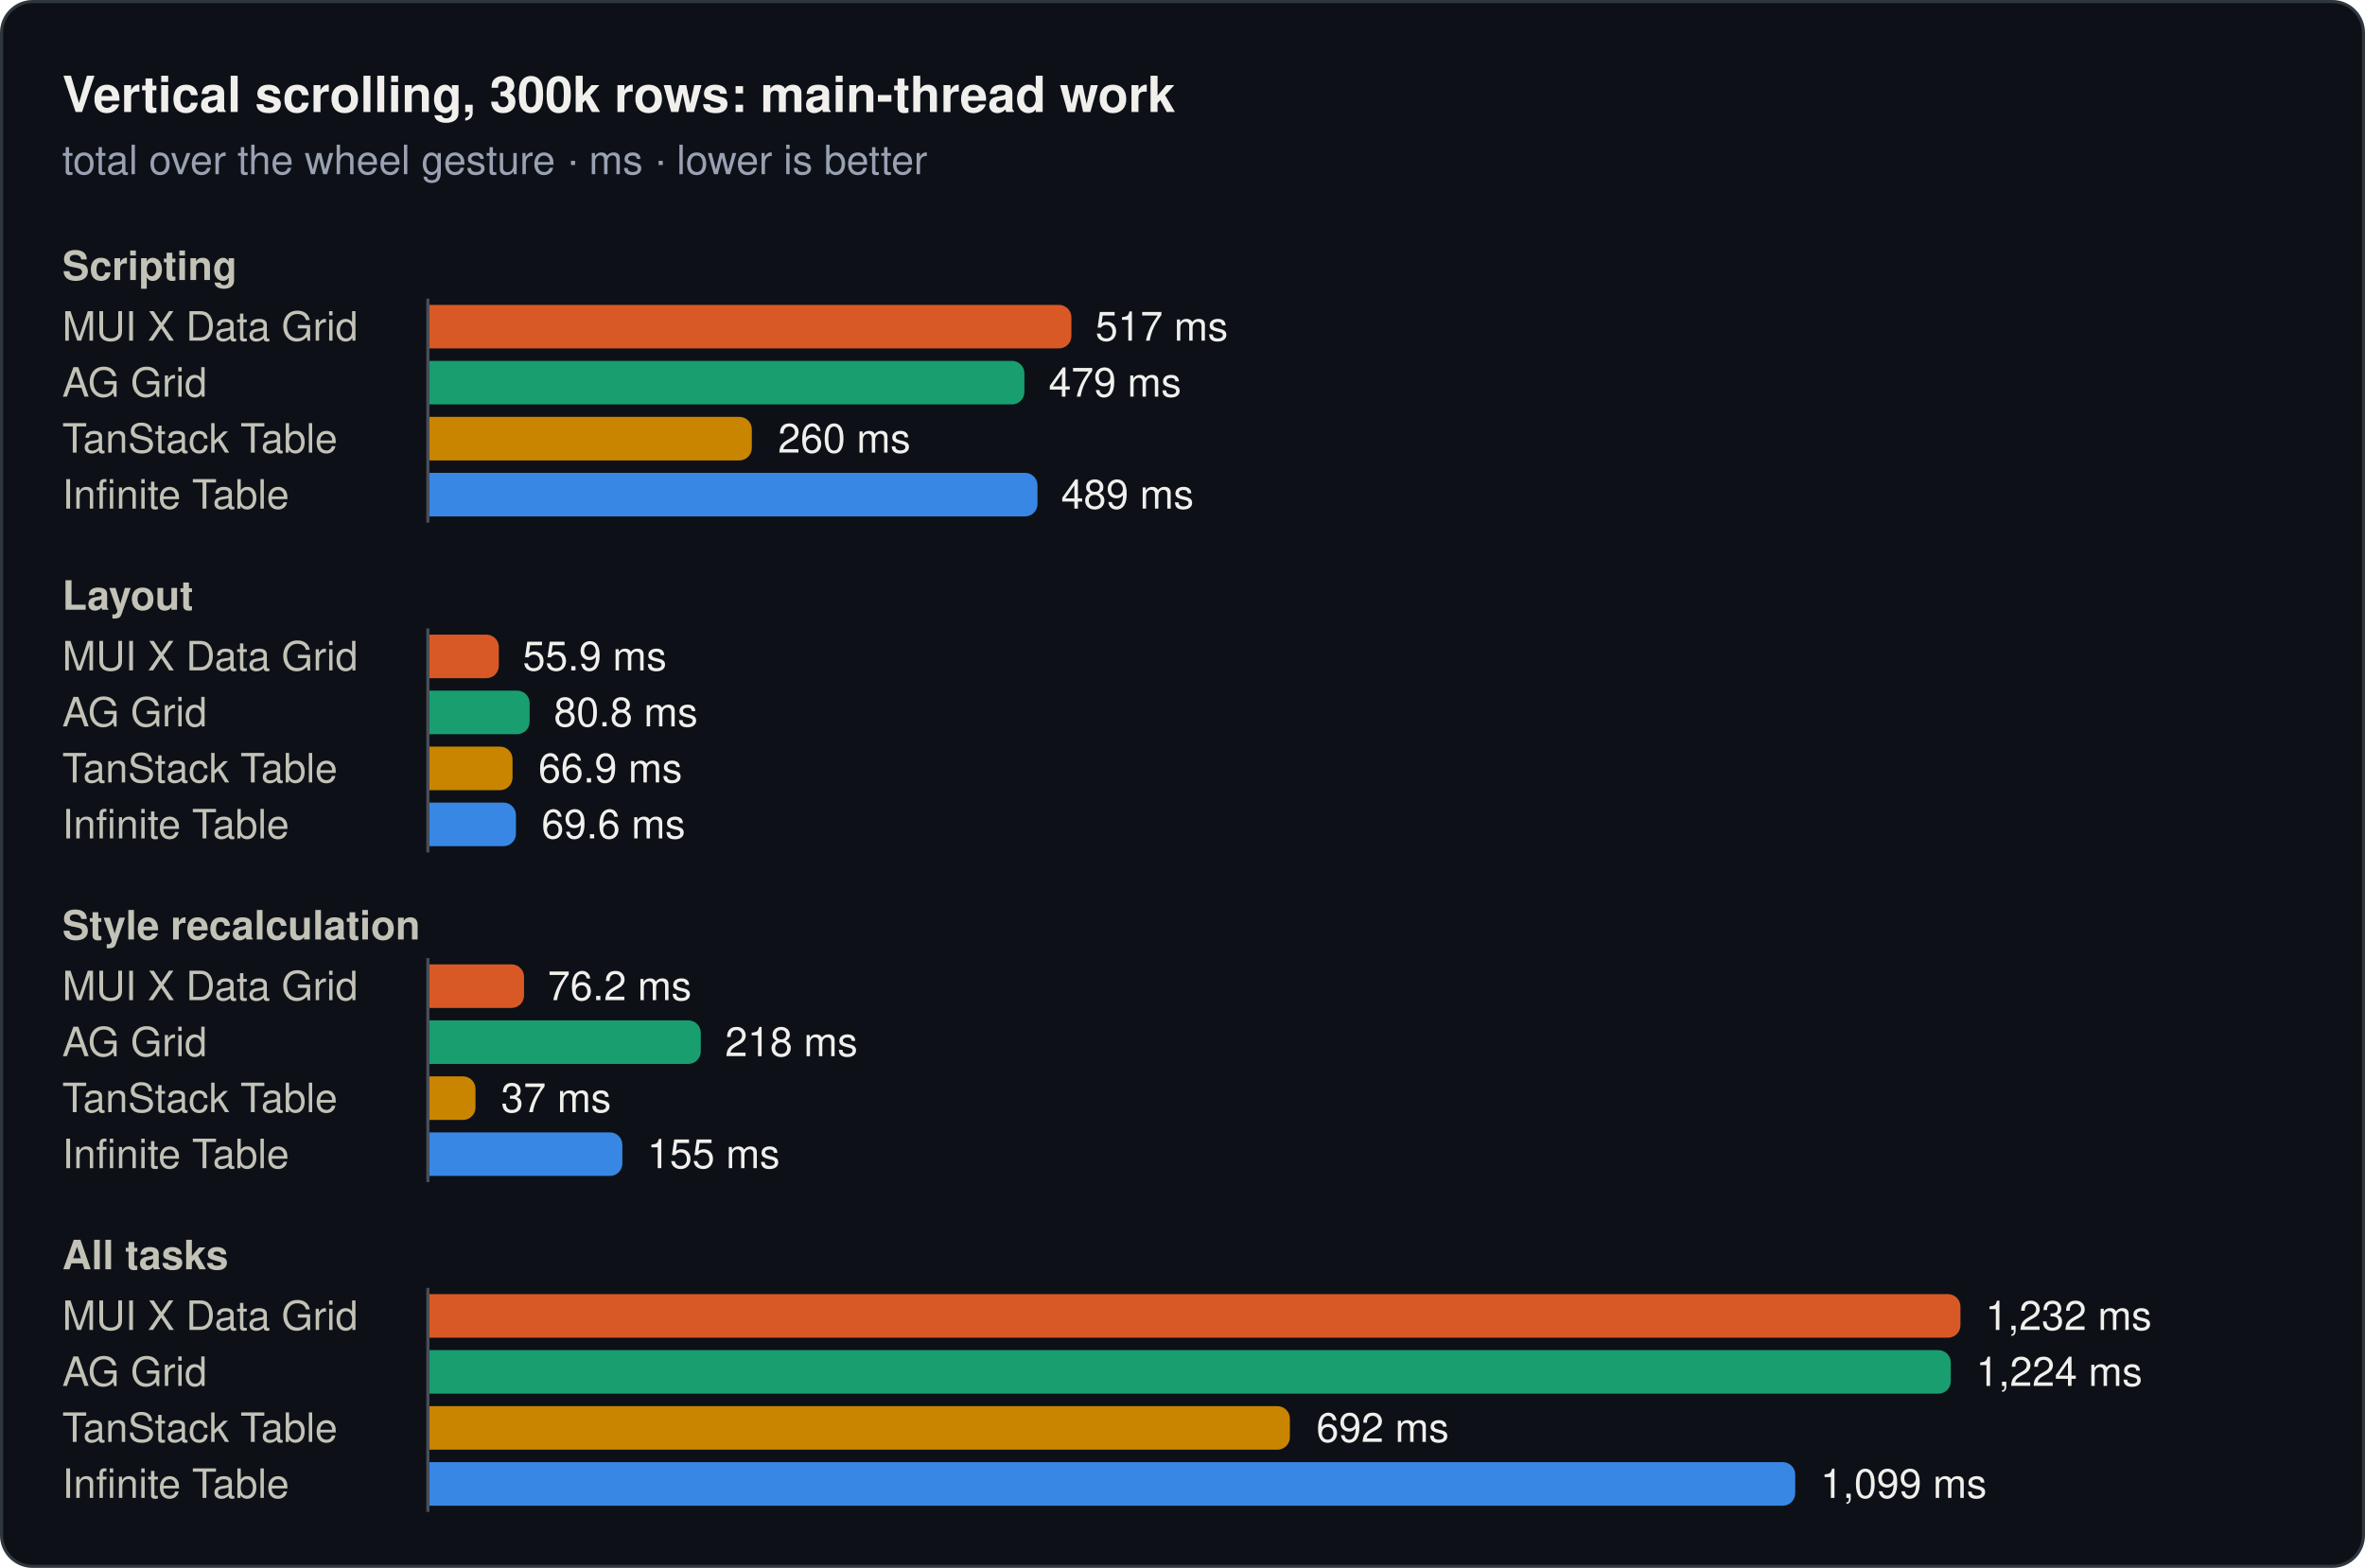
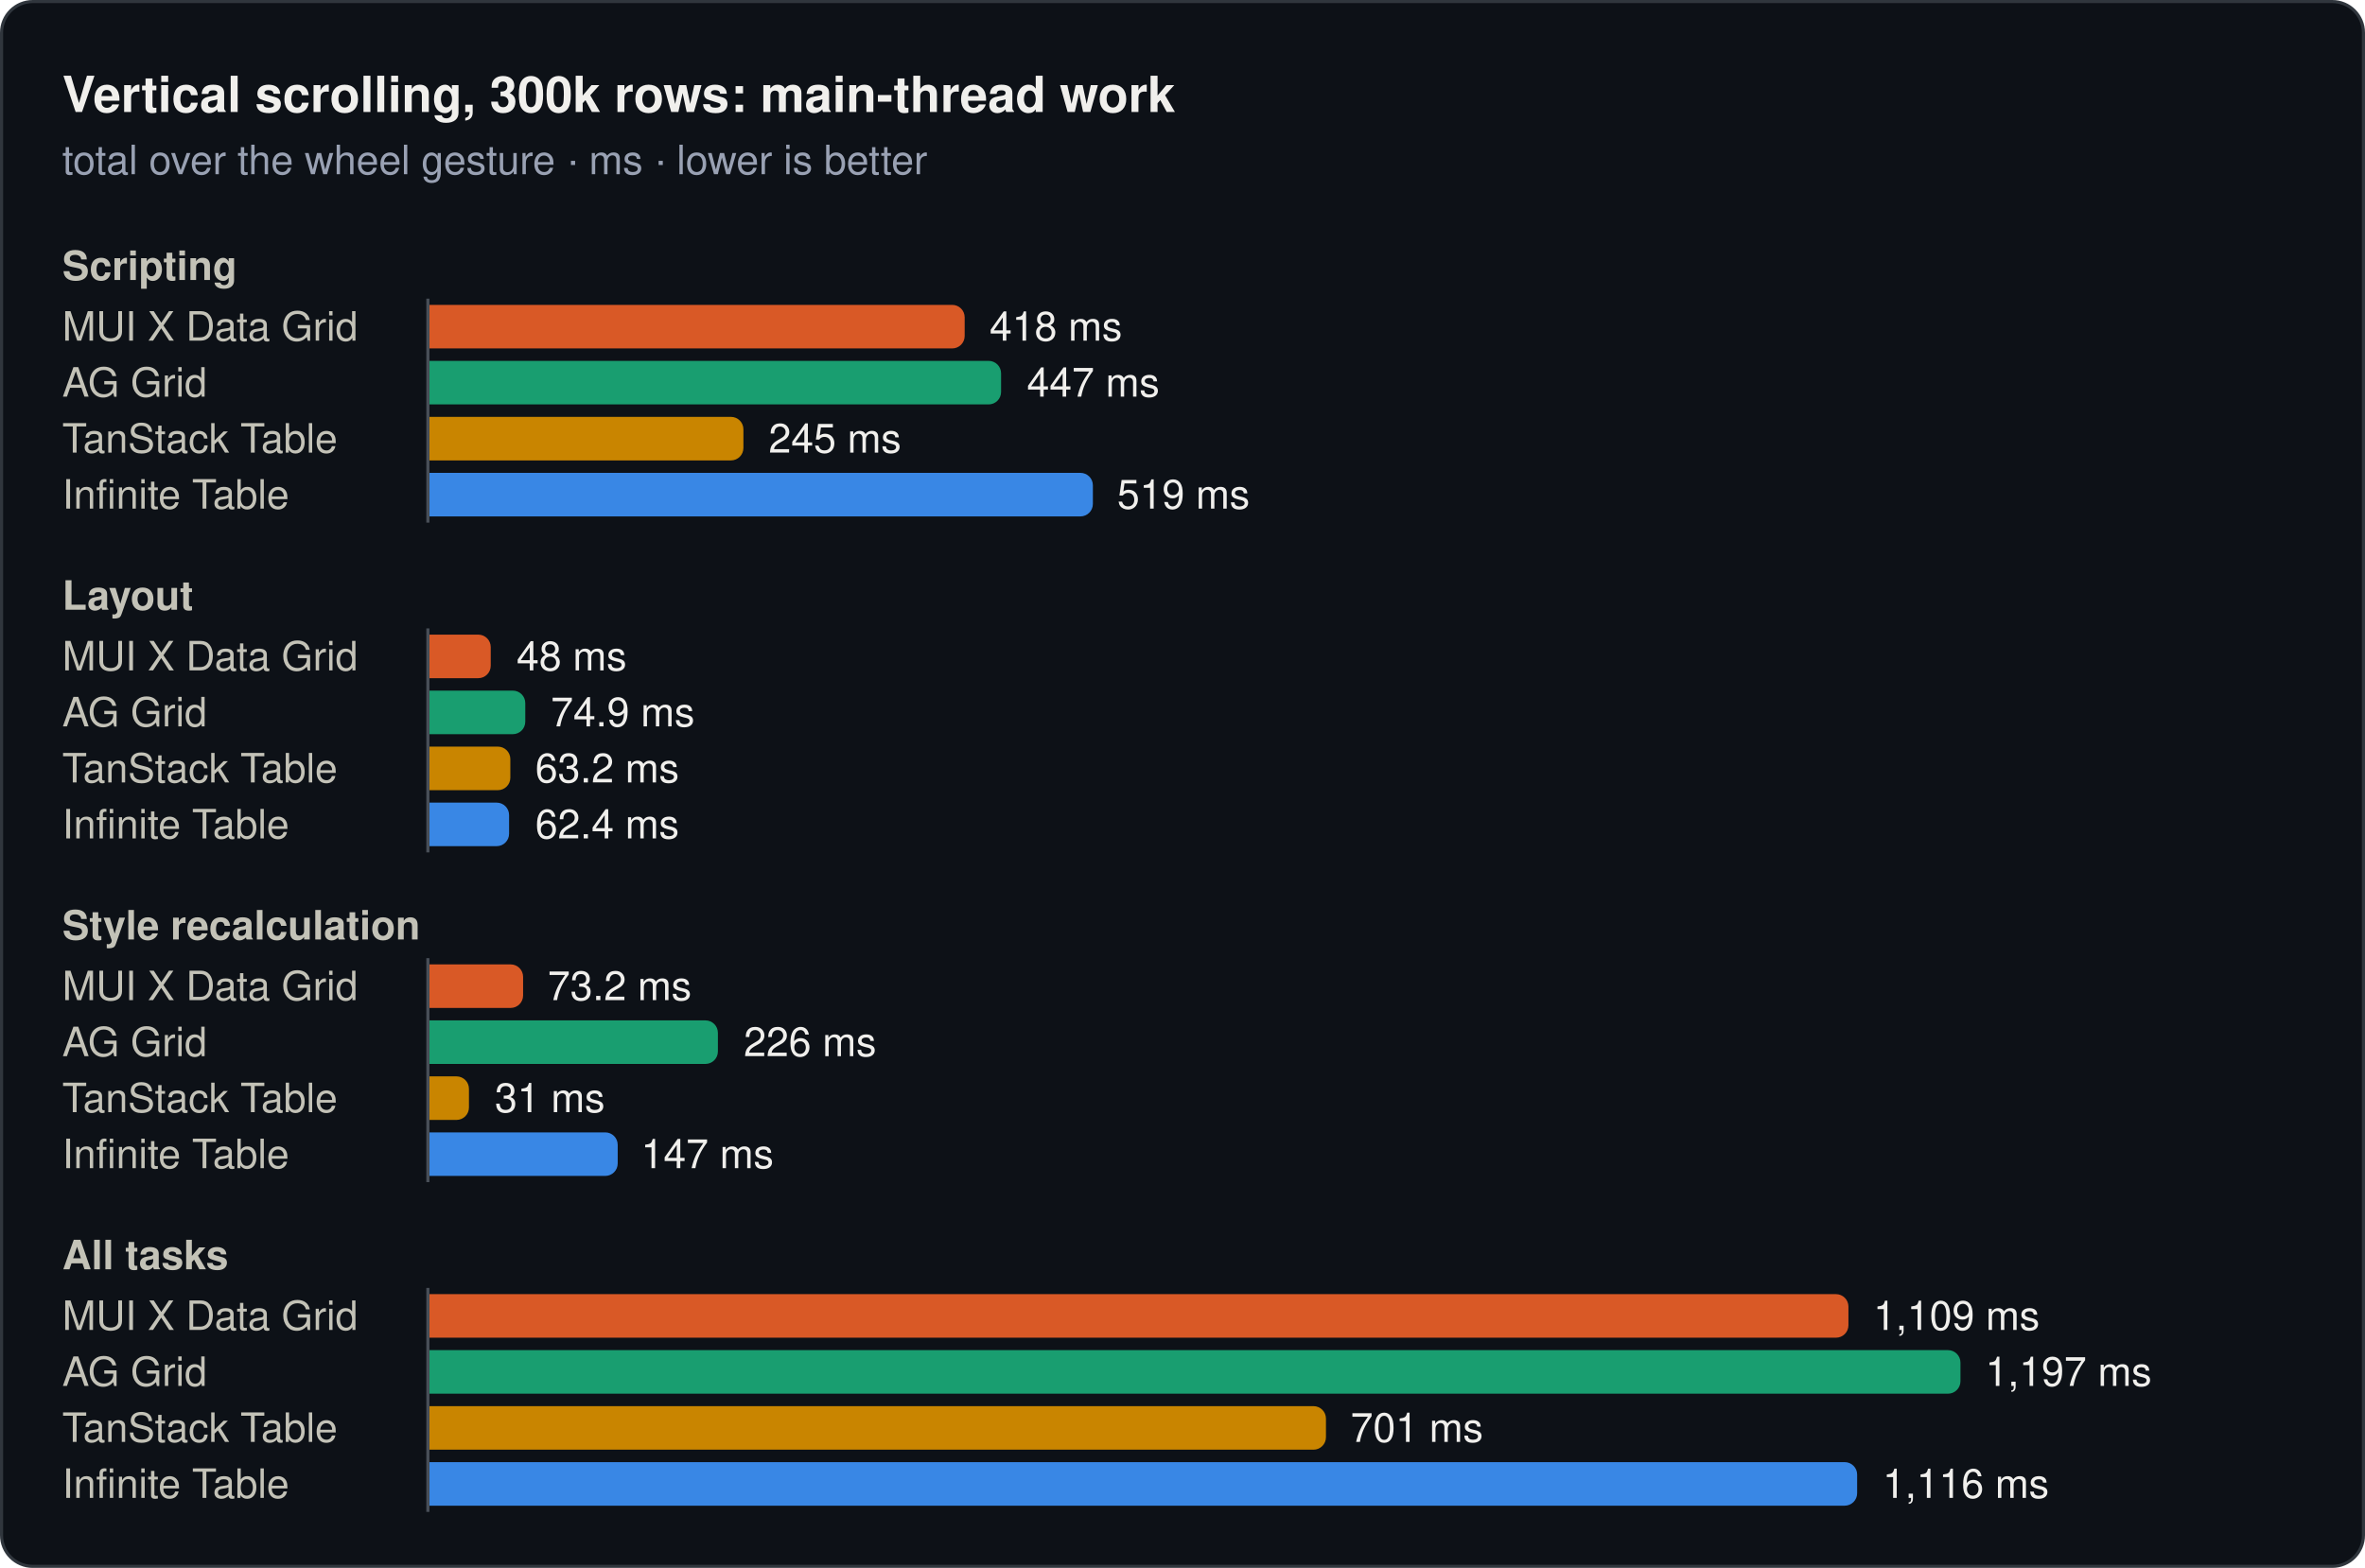
<svg xmlns="http://www.w3.org/2000/svg" width="760" height="504" viewBox="0 0 760 504" role="img">
  <rect x="0.5" y="0.5" width="759" height="503" rx="10" fill="#0d1117" stroke="#30363d" />
  <text x="20" y="36" font-family="system-ui, -apple-system, 'Segoe UI', Helvetica, Arial, sans-serif" font-size="16" font-weight="600" fill="#f0efec">Vertical scrolling, 300k rows: main-thread work</text>
  <text x="20" y="56" font-family="system-ui, -apple-system, 'Segoe UI', Helvetica, Arial, sans-serif" font-size="13" fill="#99a1b3">total over the wheel gesture · ms · lower is better</text>
  <text x="20" y="90" font-family="system-ui, -apple-system, 'Segoe UI', Helvetica, Arial, sans-serif" font-size="13" font-weight="600" fill="#c3c2b7">Scripting</text>
  <text x="20" y="109.5" font-family="system-ui, -apple-system, 'Segoe UI', Helvetica, Arial, sans-serif" font-size="13" fill="#c3c2b7">MUI X Data Grid</text>
-   <path d="M138,98H340.3a4,4 0 0 1 4,4V108a4,4 0 0 1 -4,4H138Z" fill="#d95926" />
-   <text x="352" y="109.5" font-family="system-ui, -apple-system, 'Segoe UI', Helvetica, Arial, sans-serif" font-size="13" fill="#f0efec">517 ms</text>
+   <path d="M138,98H306a4,4 0 0 1 4,4V108a4,4 0 0 1 -4,4H138Z" fill="#d95926" />
+   <text x="318" y="109.5" font-family="system-ui, -apple-system, 'Segoe UI', Helvetica, Arial, sans-serif" font-size="13" fill="#f0efec">418 ms</text>
  <text x="20" y="127.5" font-family="system-ui, -apple-system, 'Segoe UI', Helvetica, Arial, sans-serif" font-size="13" fill="#c3c2b7">AG Grid</text>
-   <path d="M138,116H325.2a4,4 0 0 1 4,4V126a4,4 0 0 1 -4,4H138Z" fill="#199e70" />
-   <text x="337" y="127.5" font-family="system-ui, -apple-system, 'Segoe UI', Helvetica, Arial, sans-serif" font-size="13" fill="#f0efec">479 ms</text>
+   <path d="M138,116H317.7a4,4 0 0 1 4,4V126a4,4 0 0 1 -4,4H138Z" fill="#199e70" />
+   <text x="330" y="127.5" font-family="system-ui, -apple-system, 'Segoe UI', Helvetica, Arial, sans-serif" font-size="13" fill="#f0efec">447 ms</text>
  <text x="20" y="145.5" font-family="system-ui, -apple-system, 'Segoe UI', Helvetica, Arial, sans-serif" font-size="13" fill="#c3c2b7">TanStack Table</text>
-   <path d="M138,134H237.6a4,4 0 0 1 4,4V144a4,4 0 0 1 -4,4H138Z" fill="#c98500" />
-   <text x="250" y="145.5" font-family="system-ui, -apple-system, 'Segoe UI', Helvetica, Arial, sans-serif" font-size="13" fill="#f0efec">260 ms</text>
+   <path d="M138,134H234.9a4,4 0 0 1 4,4V144a4,4 0 0 1 -4,4H138Z" fill="#c98500" />
+   <text x="247" y="145.5" font-family="system-ui, -apple-system, 'Segoe UI', Helvetica, Arial, sans-serif" font-size="13" fill="#f0efec">245 ms</text>
  <text x="20" y="163.5" font-family="system-ui, -apple-system, 'Segoe UI', Helvetica, Arial, sans-serif" font-size="13" fill="#c3c2b7">Infinite Table</text>
-   <path d="M138,152H329.4a4,4 0 0 1 4,4V162a4,4 0 0 1 -4,4H138Z" fill="#3987e5" />
-   <text x="341" y="163.5" font-family="system-ui, -apple-system, 'Segoe UI', Helvetica, Arial, sans-serif" font-size="13" fill="#f0efec">489 ms</text>
+   <path d="M138,152H347.2a4,4 0 0 1 4,4V162a4,4 0 0 1 -4,4H138Z" fill="#3987e5" />
+   <text x="359" y="163.5" font-family="system-ui, -apple-system, 'Segoe UI', Helvetica, Arial, sans-serif" font-size="13" fill="#f0efec">519 ms</text>
  <line x1="137.5" y1="96" x2="137.5" y2="168" stroke="#484f58" stroke-width="1" />
  <text x="20" y="196" font-family="system-ui, -apple-system, 'Segoe UI', Helvetica, Arial, sans-serif" font-size="13" font-weight="600" fill="#c3c2b7">Layout</text>
  <text x="20" y="215.5" font-family="system-ui, -apple-system, 'Segoe UI', Helvetica, Arial, sans-serif" font-size="13" fill="#c3c2b7">MUI X Data Grid</text>
-   <path d="M138,204H156.3a4,4 0 0 1 4,4V214a4,4 0 0 1 -4,4H138Z" fill="#d95926" />
-   <text x="168" y="215.5" font-family="system-ui, -apple-system, 'Segoe UI', Helvetica, Arial, sans-serif" font-size="13" fill="#f0efec">55.9 ms</text>
+   <path d="M138,204H153.7a4,4 0 0 1 4,4V214a4,4 0 0 1 -4,4H138Z" fill="#d95926" />
+   <text x="166" y="215.5" font-family="system-ui, -apple-system, 'Segoe UI', Helvetica, Arial, sans-serif" font-size="13" fill="#f0efec">48 ms</text>
  <text x="20" y="233.5" font-family="system-ui, -apple-system, 'Segoe UI', Helvetica, Arial, sans-serif" font-size="13" fill="#c3c2b7">AG Grid</text>
-   <path d="M138,222H166.2a4,4 0 0 1 4,4V232a4,4 0 0 1 -4,4H138Z" fill="#199e70" />
-   <text x="178" y="233.5" font-family="system-ui, -apple-system, 'Segoe UI', Helvetica, Arial, sans-serif" font-size="13" fill="#f0efec">80.8 ms</text>
+   <path d="M138,222H164.8a4,4 0 0 1 4,4V232a4,4 0 0 1 -4,4H138Z" fill="#199e70" />
+   <text x="177" y="233.5" font-family="system-ui, -apple-system, 'Segoe UI', Helvetica, Arial, sans-serif" font-size="13" fill="#f0efec">74.9 ms</text>
  <text x="20" y="251.5" font-family="system-ui, -apple-system, 'Segoe UI', Helvetica, Arial, sans-serif" font-size="13" fill="#c3c2b7">TanStack Table</text>
-   <path d="M138,240H160.7a4,4 0 0 1 4,4V250a4,4 0 0 1 -4,4H138Z" fill="#c98500" />
-   <text x="173" y="251.5" font-family="system-ui, -apple-system, 'Segoe UI', Helvetica, Arial, sans-serif" font-size="13" fill="#f0efec">66.9 ms</text>
+   <path d="M138,240H160a4,4 0 0 1 4,4V250a4,4 0 0 1 -4,4H138Z" fill="#c98500" />
+   <text x="172" y="251.5" font-family="system-ui, -apple-system, 'Segoe UI', Helvetica, Arial, sans-serif" font-size="13" fill="#f0efec">63.2 ms</text>
  <text x="20" y="269.5" font-family="system-ui, -apple-system, 'Segoe UI', Helvetica, Arial, sans-serif" font-size="13" fill="#c3c2b7">Infinite Table</text>
-   <path d="M138,258H161.8a4,4 0 0 1 4,4V268a4,4 0 0 1 -4,4H138Z" fill="#3987e5" />
-   <text x="174" y="269.5" font-family="system-ui, -apple-system, 'Segoe UI', Helvetica, Arial, sans-serif" font-size="13" fill="#f0efec">69.6 ms</text>
+   <path d="M138,258H159.6a4,4 0 0 1 4,4V268a4,4 0 0 1 -4,4H138Z" fill="#3987e5" />
+   <text x="172" y="269.5" font-family="system-ui, -apple-system, 'Segoe UI', Helvetica, Arial, sans-serif" font-size="13" fill="#f0efec">62.4 ms</text>
  <line x1="137.5" y1="202" x2="137.5" y2="274" stroke="#484f58" stroke-width="1" />
  <text x="20" y="302" font-family="system-ui, -apple-system, 'Segoe UI', Helvetica, Arial, sans-serif" font-size="13" font-weight="600" fill="#c3c2b7">Style recalculation</text>
  <text x="20" y="321.5" font-family="system-ui, -apple-system, 'Segoe UI', Helvetica, Arial, sans-serif" font-size="13" fill="#c3c2b7">MUI X Data Grid</text>
-   <path d="M138,310H164.4a4,4 0 0 1 4,4V320a4,4 0 0 1 -4,4H138Z" fill="#d95926" />
-   <text x="176" y="321.5" font-family="system-ui, -apple-system, 'Segoe UI', Helvetica, Arial, sans-serif" font-size="13" fill="#f0efec">76.2 ms</text>
+   <path d="M138,310H164.1a4,4 0 0 1 4,4V320a4,4 0 0 1 -4,4H138Z" fill="#d95926" />
+   <text x="176" y="321.5" font-family="system-ui, -apple-system, 'Segoe UI', Helvetica, Arial, sans-serif" font-size="13" fill="#f0efec">73.2 ms</text>
  <text x="20" y="339.5" font-family="system-ui, -apple-system, 'Segoe UI', Helvetica, Arial, sans-serif" font-size="13" fill="#c3c2b7">AG Grid</text>
-   <path d="M138,328H221.2a4,4 0 0 1 4,4V338a4,4 0 0 1 -4,4H138Z" fill="#199e70" />
-   <text x="233" y="339.5" font-family="system-ui, -apple-system, 'Segoe UI', Helvetica, Arial, sans-serif" font-size="13" fill="#f0efec">218 ms</text>
+   <path d="M138,328H226.7a4,4 0 0 1 4,4V338a4,4 0 0 1 -4,4H138Z" fill="#199e70" />
+   <text x="239" y="339.5" font-family="system-ui, -apple-system, 'Segoe UI', Helvetica, Arial, sans-serif" font-size="13" fill="#f0efec">226 ms</text>
  <text x="20" y="357.5" font-family="system-ui, -apple-system, 'Segoe UI', Helvetica, Arial, sans-serif" font-size="13" fill="#c3c2b7">TanStack Table</text>
-   <path d="M138,346H148.8a4,4 0 0 1 4,4V356a4,4 0 0 1 -4,4H138Z" fill="#c98500" />
-   <text x="161" y="357.5" font-family="system-ui, -apple-system, 'Segoe UI', Helvetica, Arial, sans-serif" font-size="13" fill="#f0efec">37 ms</text>
+   <path d="M138,346H146.7a4,4 0 0 1 4,4V356a4,4 0 0 1 -4,4H138Z" fill="#c98500" />
+   <text x="159" y="357.5" font-family="system-ui, -apple-system, 'Segoe UI', Helvetica, Arial, sans-serif" font-size="13" fill="#f0efec">31 ms</text>
  <text x="20" y="375.5" font-family="system-ui, -apple-system, 'Segoe UI', Helvetica, Arial, sans-serif" font-size="13" fill="#c3c2b7">Infinite Table</text>
-   <path d="M138,364H196a4,4 0 0 1 4,4V374a4,4 0 0 1 -4,4H138Z" fill="#3987e5" />
-   <text x="208" y="375.5" font-family="system-ui, -apple-system, 'Segoe UI', Helvetica, Arial, sans-serif" font-size="13" fill="#f0efec">155 ms</text>
+   <path d="M138,364H194.5a4,4 0 0 1 4,4V374a4,4 0 0 1 -4,4H138Z" fill="#3987e5" />
+   <text x="206" y="375.5" font-family="system-ui, -apple-system, 'Segoe UI', Helvetica, Arial, sans-serif" font-size="13" fill="#f0efec">147 ms</text>
  <line x1="137.5" y1="308" x2="137.5" y2="380" stroke="#484f58" stroke-width="1" />
  <text x="20" y="408" font-family="system-ui, -apple-system, 'Segoe UI', Helvetica, Arial, sans-serif" font-size="13" font-weight="600" fill="#c3c2b7">All tasks</text>
  <text x="20" y="427.5" font-family="system-ui, -apple-system, 'Segoe UI', Helvetica, Arial, sans-serif" font-size="13" fill="#c3c2b7">MUI X Data Grid</text>
-   <path d="M138,416H626a4,4 0 0 1 4,4V426a4,4 0 0 1 -4,4H138Z" fill="#d95926" />
-   <text x="638" y="427.5" font-family="system-ui, -apple-system, 'Segoe UI', Helvetica, Arial, sans-serif" font-size="13" fill="#f0efec">1,232 ms</text>
+   <path d="M138,416H590a4,4 0 0 1 4,4V426a4,4 0 0 1 -4,4H138Z" fill="#d95926" />
+   <text x="602" y="427.5" font-family="system-ui, -apple-system, 'Segoe UI', Helvetica, Arial, sans-serif" font-size="13" fill="#f0efec">1,109 ms</text>
  <text x="20" y="445.5" font-family="system-ui, -apple-system, 'Segoe UI', Helvetica, Arial, sans-serif" font-size="13" fill="#c3c2b7">AG Grid</text>
-   <path d="M138,434H622.9a4,4 0 0 1 4,4V444a4,4 0 0 1 -4,4H138Z" fill="#199e70" />
-   <text x="635" y="445.5" font-family="system-ui, -apple-system, 'Segoe UI', Helvetica, Arial, sans-serif" font-size="13" fill="#f0efec">1,224 ms</text>
+   <path d="M138,434H626a4,4 0 0 1 4,4V444a4,4 0 0 1 -4,4H138Z" fill="#199e70" />
+   <text x="638" y="445.5" font-family="system-ui, -apple-system, 'Segoe UI', Helvetica, Arial, sans-serif" font-size="13" fill="#f0efec">1,197 ms</text>
  <text x="20" y="463.5" font-family="system-ui, -apple-system, 'Segoe UI', Helvetica, Arial, sans-serif" font-size="13" fill="#c3c2b7">TanStack Table</text>
-   <path d="M138,452H410.5a4,4 0 0 1 4,4V462a4,4 0 0 1 -4,4H138Z" fill="#c98500" />
-   <text x="423" y="463.5" font-family="system-ui, -apple-system, 'Segoe UI', Helvetica, Arial, sans-serif" font-size="13" fill="#f0efec">692 ms</text>
+   <path d="M138,452H422.1a4,4 0 0 1 4,4V462a4,4 0 0 1 -4,4H138Z" fill="#c98500" />
+   <text x="434" y="463.5" font-family="system-ui, -apple-system, 'Segoe UI', Helvetica, Arial, sans-serif" font-size="13" fill="#f0efec">701 ms</text>
  <text x="20" y="481.5" font-family="system-ui, -apple-system, 'Segoe UI', Helvetica, Arial, sans-serif" font-size="13" fill="#c3c2b7">Infinite Table</text>
-   <path d="M138,470H572.9a4,4 0 0 1 4,4V480a4,4 0 0 1 -4,4H138Z" fill="#3987e5" />
-   <text x="585" y="481.5" font-family="system-ui, -apple-system, 'Segoe UI', Helvetica, Arial, sans-serif" font-size="13" fill="#f0efec">1,099 ms</text>
+   <path d="M138,470H592.8a4,4 0 0 1 4,4V480a4,4 0 0 1 -4,4H138Z" fill="#3987e5" />
+   <text x="605" y="481.5" font-family="system-ui, -apple-system, 'Segoe UI', Helvetica, Arial, sans-serif" font-size="13" fill="#f0efec">1,116 ms</text>
  <line x1="137.5" y1="414" x2="137.5" y2="486" stroke="#484f58" stroke-width="1" />
</svg>
